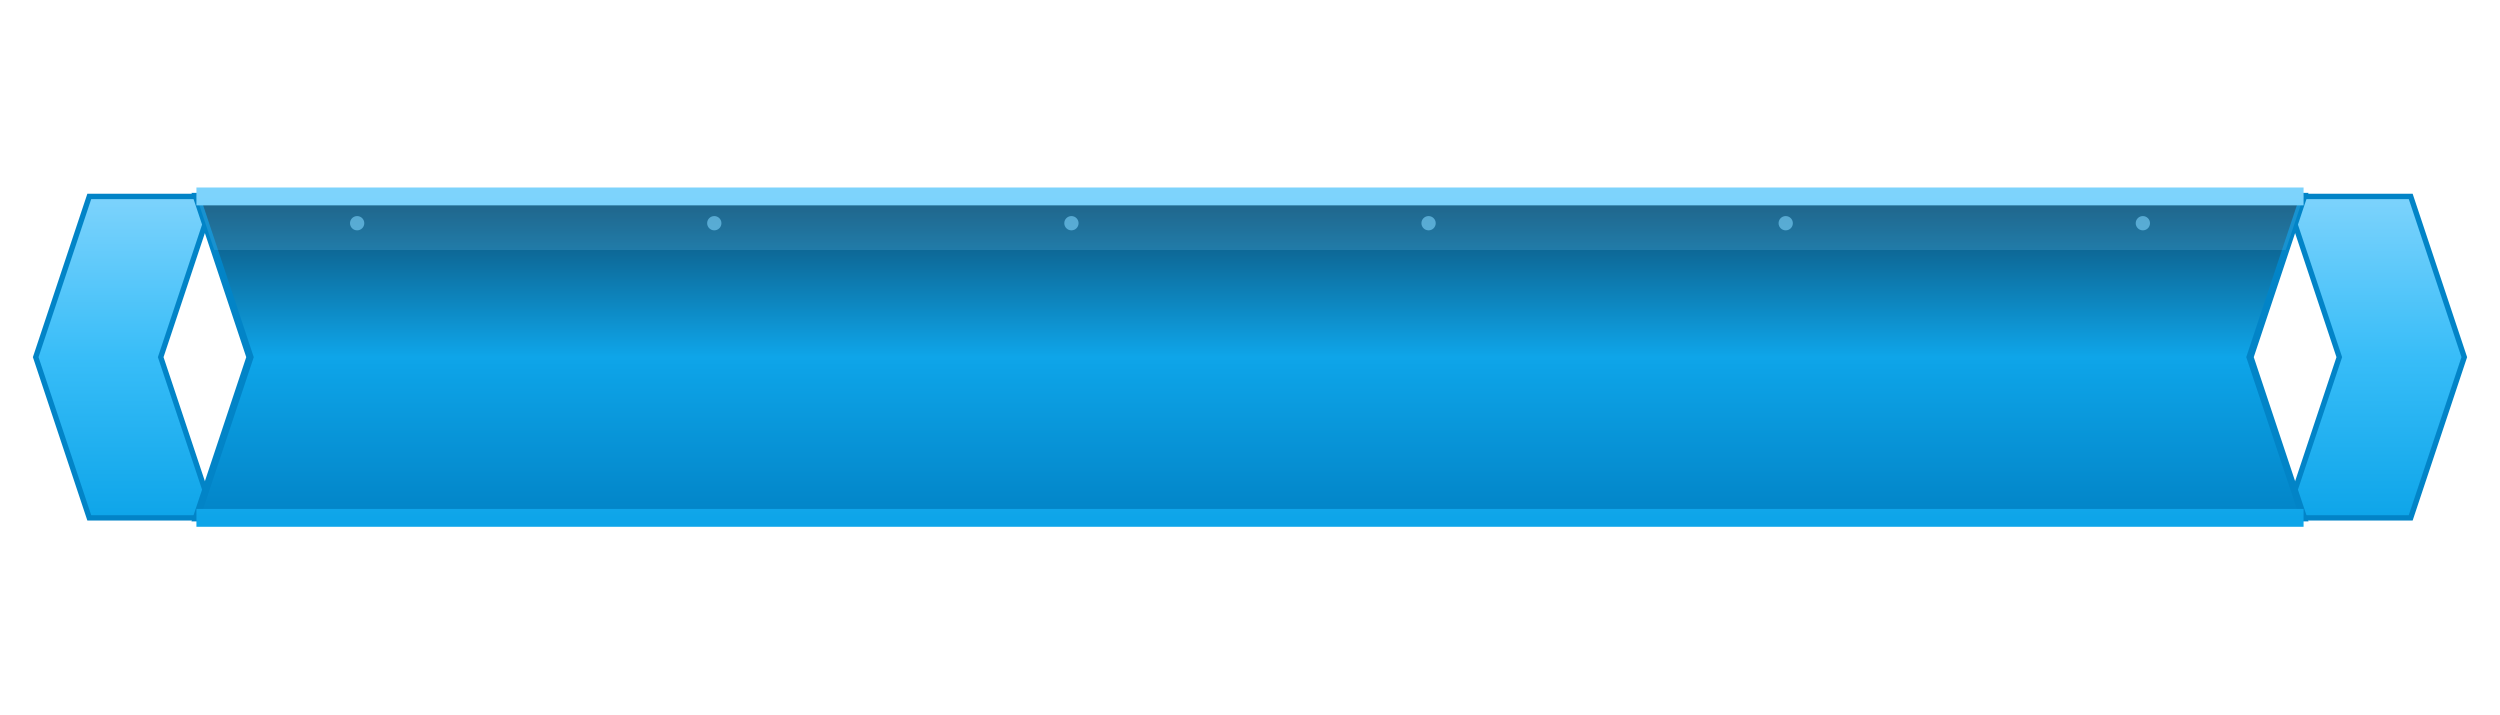
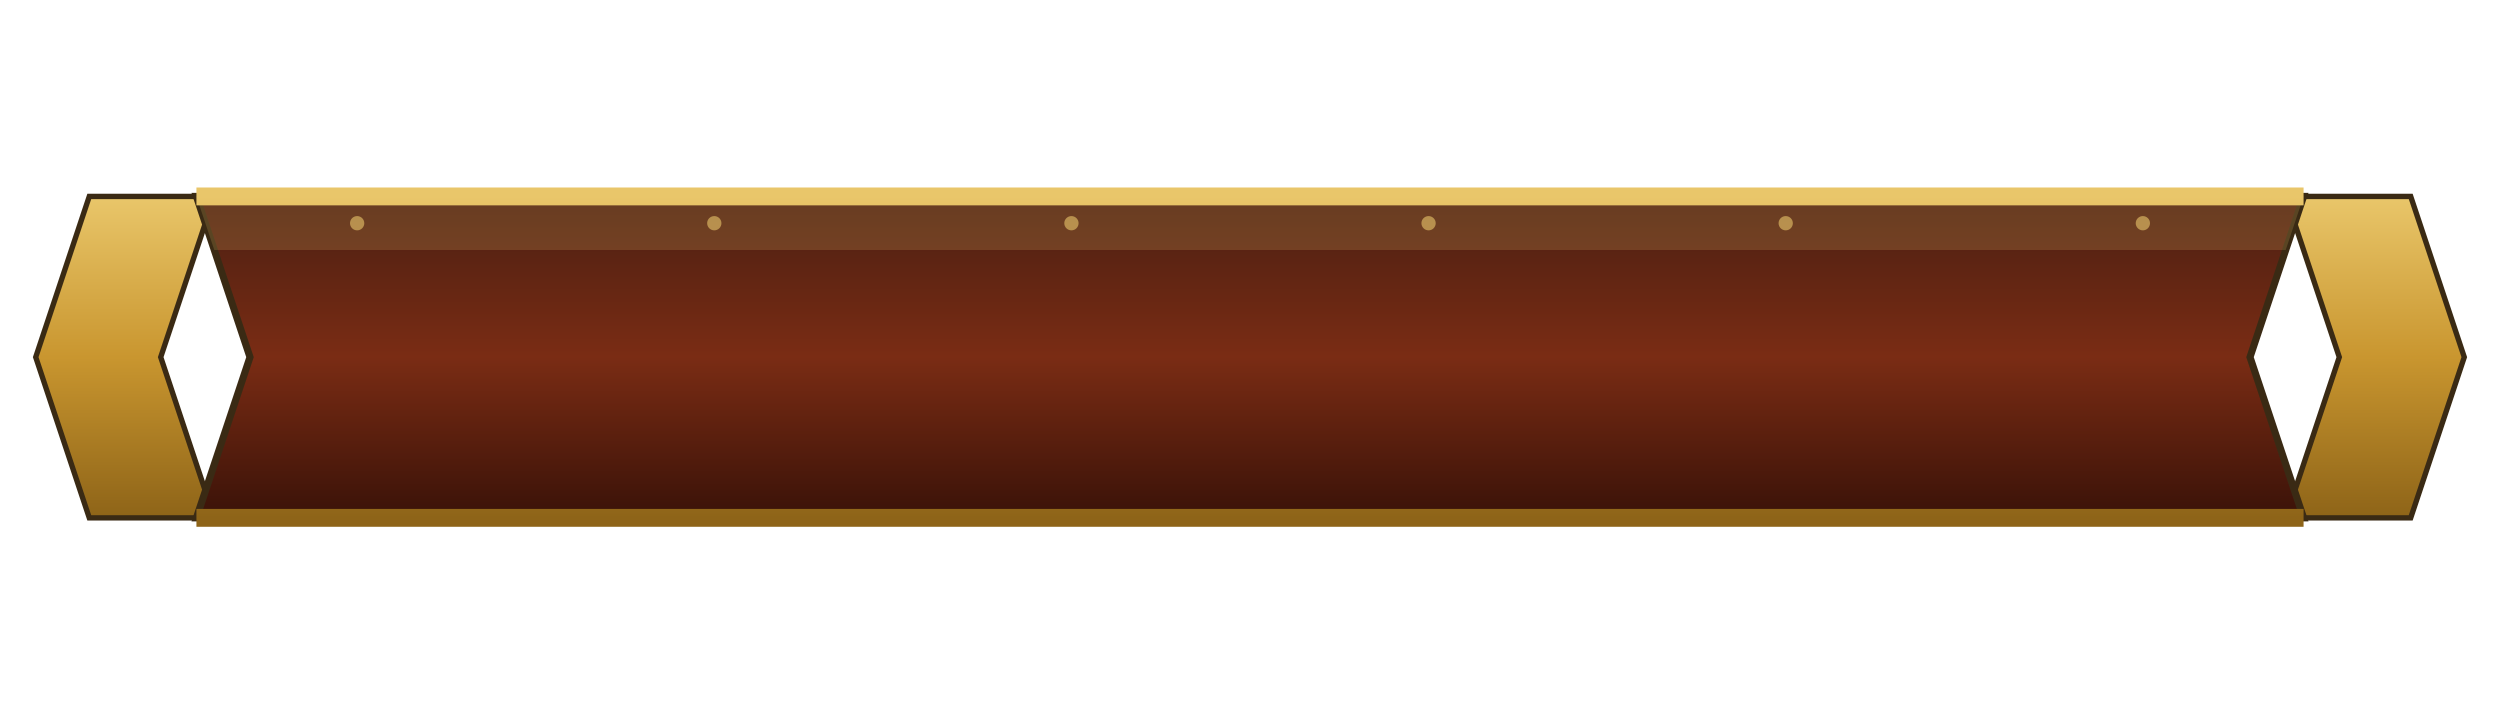
- <svg xmlns="http://www.w3.org/2000/svg" viewBox="0 0 280 80" fill="none" role="img" aria-label="科技横幅">
+ <svg xmlns="http://www.w3.org/2000/svg" viewBox="0 0 280 80" fill="none" role="img" aria-label="卷轴横幅">
  <defs>
    <linearGradient id="banner" x1="0" x2="0" y1="0" y2="1">
-       <stop offset="0%" stop-color="#0c4a6e" />
-       <stop offset="50%" stop-color="#0ea5e9" />
-       <stop offset="100%" stop-color="#0284c7" />
+       <stop offset="0%" stop-color="#4a1f12" />
+       <stop offset="50%" stop-color="#7a2c14" />
+       <stop offset="100%" stop-color="#3a1208" />
    </linearGradient>
    <linearGradient id="trim" x1="0" x2="0" y1="0" y2="1">
-       <stop offset="0%" stop-color="#7dd3fc" />
-       <stop offset="50%" stop-color="#38bdf8" />
-       <stop offset="100%" stop-color="#0ea5e9" />
+       <stop offset="0%" stop-color="#e9c66a" />
+       <stop offset="50%" stop-color="#c9962f" />
+       <stop offset="100%" stop-color="#8e6418" />
    </linearGradient>
  </defs>
-   <path d="M10 22 L24 22 L18 40 L24 58 L10 58 L4 40 Z" fill="url(#trim)" stroke="#0284c7" stroke-width="0.6" />
-   <path d="M256 22 L270 22 L276 40 L270 58 L256 58 L262 40 Z" fill="url(#trim)" stroke="#0284c7" stroke-width="0.6" />
-   <path d="M22 22 L258 22 L252 40 L258 58 L22 58 L28 40 Z" fill="url(#banner)" stroke="#0284c7" stroke-width="0.8" />
-   <path d="M22 22 L258 22 L256 28 L24 28 Z" fill="#7dd3fc" fill-opacity="0.18" />
+   <path d="M10 22 L24 22 L18 40 L24 58 L10 58 L4 40 Z" fill="url(#trim)" stroke="#3a2a14" stroke-width="0.6" />
+   <path d="M256 22 L270 22 L276 40 L270 58 L256 58 L262 40 Z" fill="url(#trim)" stroke="#3a2a14" stroke-width="0.6" />
+   <path d="M22 22 L258 22 L252 40 L258 58 L22 58 L28 40 Z" fill="url(#banner)" stroke="#3a2a14" stroke-width="0.8" />
+   <path d="M22 22 L258 22 L256 28 L24 28 Z" fill="#e9c66a" fill-opacity="0.18" />
  <path d="M22 22 L258 22 M22 58 L258 58" stroke="url(#trim)" stroke-width="2" />
-   <g fill="#7dd3fc" opacity="0.6">
+   <g fill="#e9c66a" opacity="0.6">
    <circle cx="40" cy="25" r="0.8" />
    <circle cx="80" cy="25" r="0.8" />
    <circle cx="120" cy="25" r="0.8" />
    <circle cx="160" cy="25" r="0.8" />
    <circle cx="200" cy="25" r="0.8" />
    <circle cx="240" cy="25" r="0.8" />
  </g>
</svg>
